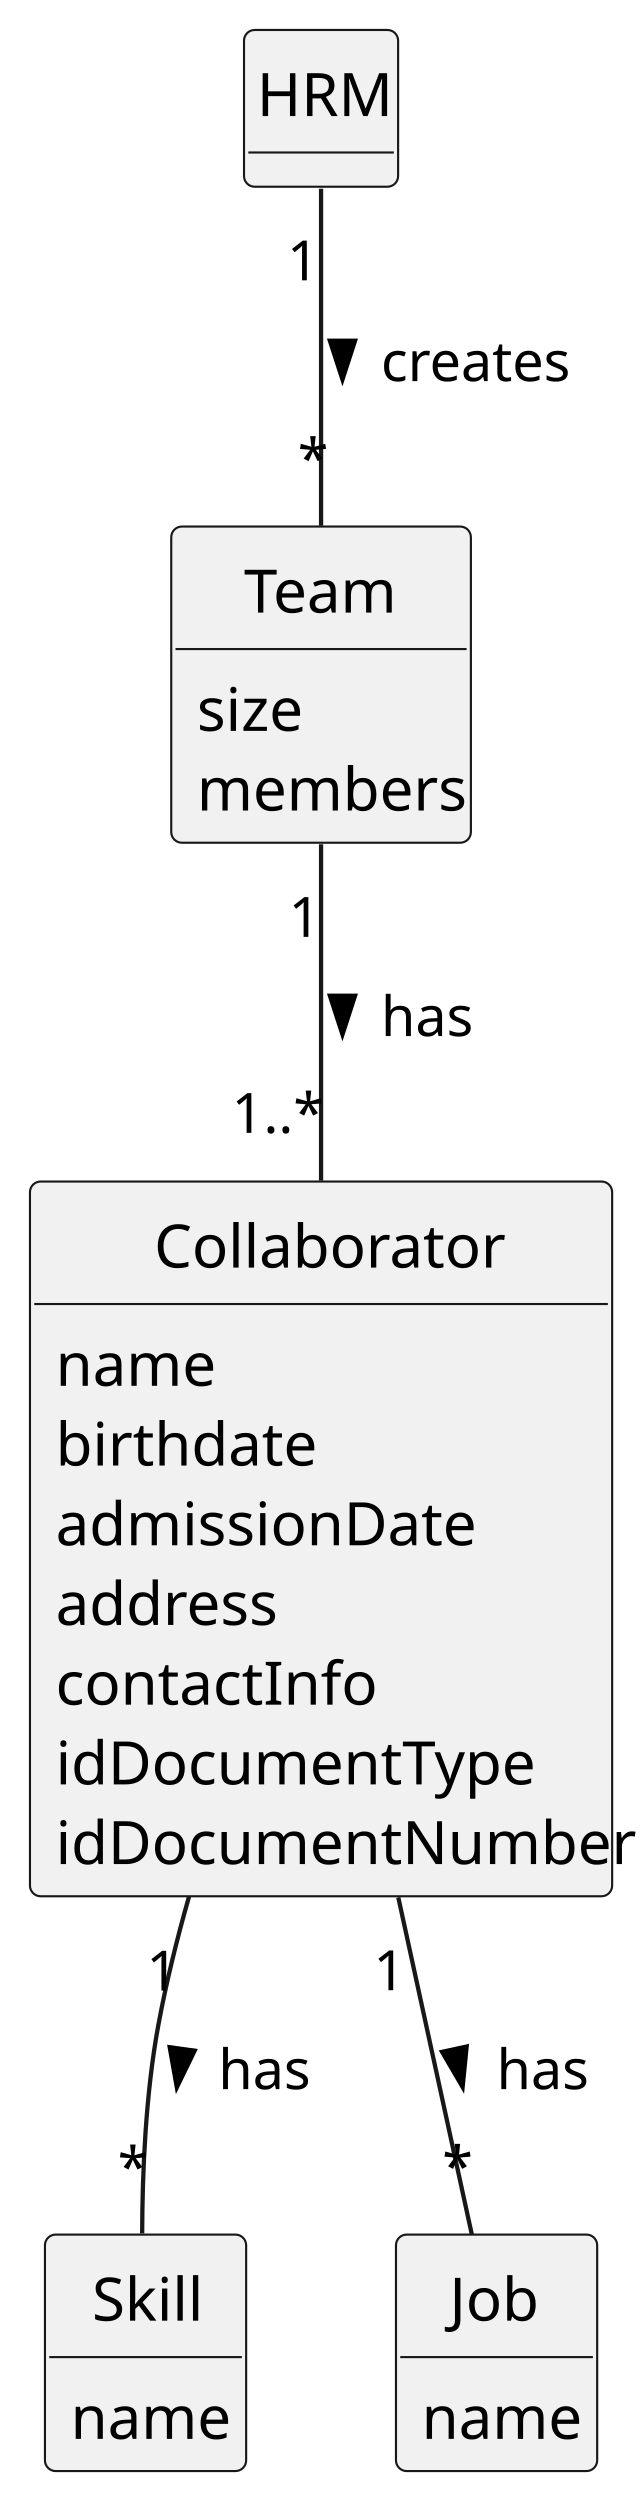
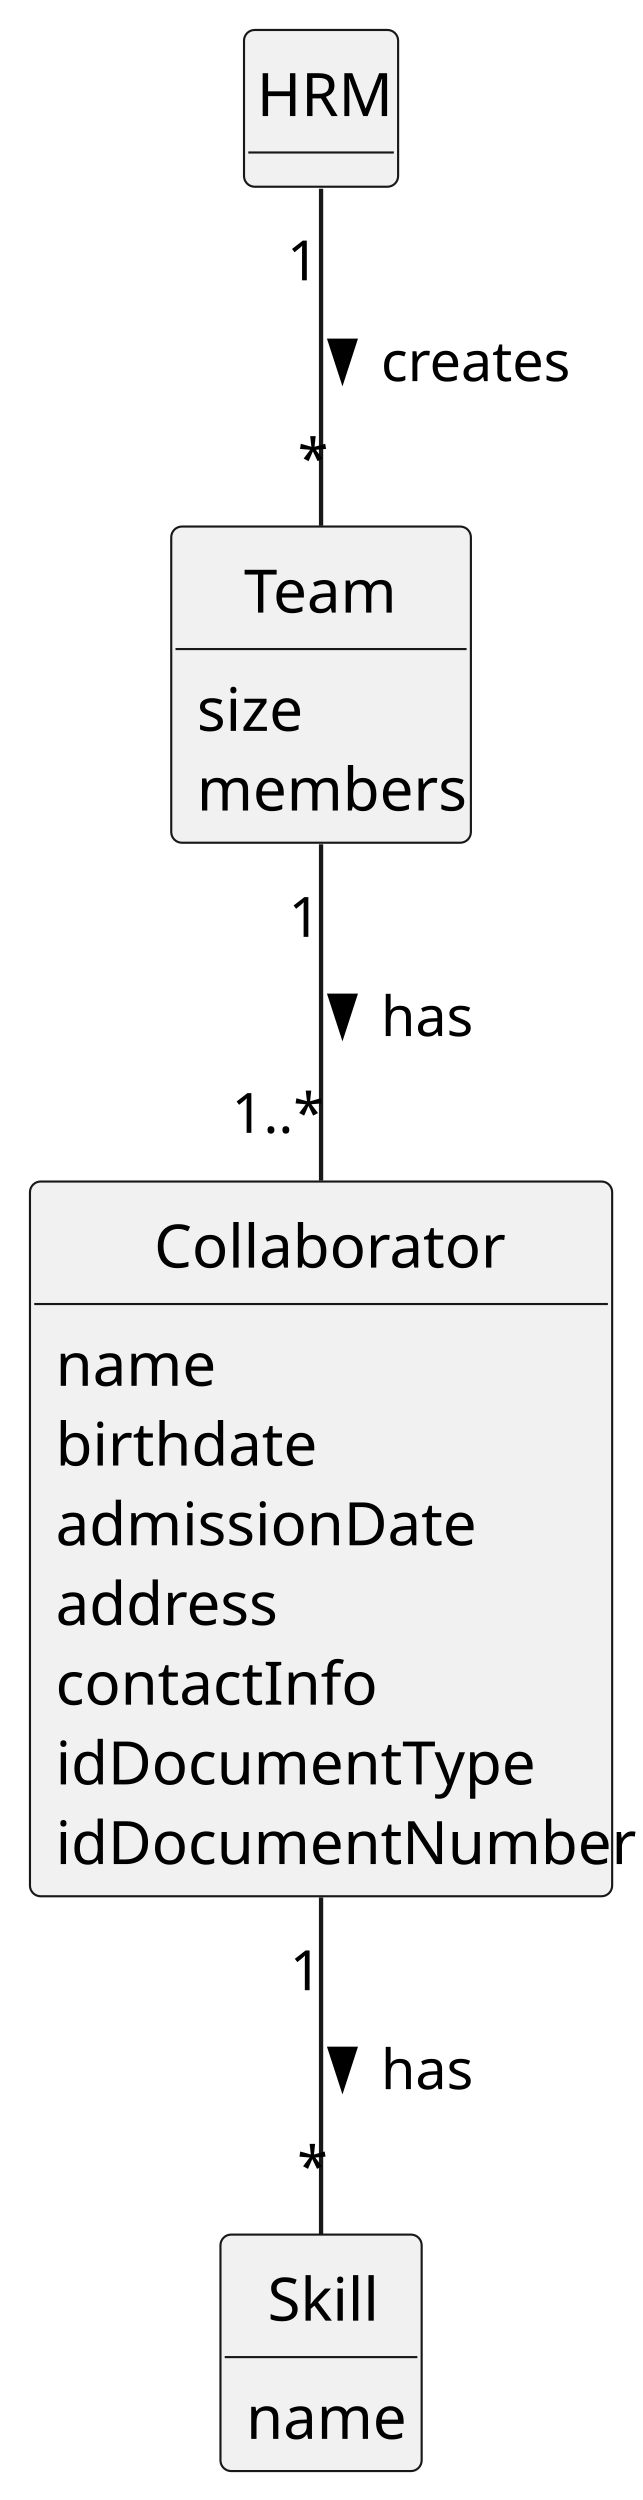
<svg xmlns="http://www.w3.org/2000/svg" contentStyleType="text/css" height="584px" preserveAspectRatio="none" style="width:150px;height:584px;background:#FFFFFF;" version="1.1" viewBox="0 0 150 584" width="150px" zoomAndPan="magnify">
  <defs />
  <g>
    <g id="elem_HRM">
      <rect codeLine="13" fill="#F1F1F1" height="36.621" id="HRM" rx="2.5" ry="2.5" style="stroke:#181818;stroke-width:0.5;" width="36" x="57" y="7" />
      <text fill="#000000" font-family="sans-serif" font-size="14" lengthAdjust="spacing" textLength="30" x="60" y="27.107">HRM</text>
      <line style="stroke:#181818;stroke-width:0.5;" x1="58" x2="92" y1="35.621" y2="35.621" />
    </g>
    <g id="elem_Team">
      <rect codeLine="17" fill="#F1F1F1" height="73.863" id="Team" rx="2.5" ry="2.5" style="stroke:#181818;stroke-width:0.5;" width="70" x="40" y="123" />
      <text fill="#000000" font-family="sans-serif" font-size="14" lengthAdjust="spacing" textLength="36" x="57" y="143.107">Team</text>
      <line style="stroke:#181818;stroke-width:0.5;" x1="41" x2="109" y1="151.621" y2="151.621" />
      <text fill="#000000" font-family="sans-serif" font-size="14" lengthAdjust="spacing" textLength="24" x="46" y="170.728">size</text>
      <text fill="#000000" font-family="sans-serif" font-size="14" lengthAdjust="spacing" textLength="58" x="46" y="189.35">members</text>
    </g>
    <g id="elem_Collaborator">
      <rect codeLine="22" fill="#F1F1F1" height="166.969" id="Collaborator" rx="2.5" ry="2.5" style="stroke:#181818;stroke-width:0.5;" width="136" x="7" y="276" />
      <text fill="#000000" font-family="sans-serif" font-size="14" lengthAdjust="spacing" textLength="78" x="36" y="296.107">Collaborator</text>
      <line style="stroke:#181818;stroke-width:0.5;" x1="8" x2="142" y1="304.621" y2="304.621" />
      <text fill="#000000" font-family="sans-serif" font-size="14" lengthAdjust="spacing" textLength="35" x="13" y="323.728">name</text>
      <text fill="#000000" font-family="sans-serif" font-size="14" lengthAdjust="spacing" textLength="56" x="13" y="342.35">birthdate</text>
      <text fill="#000000" font-family="sans-serif" font-size="14" lengthAdjust="spacing" textLength="93" x="13" y="360.971">admissionDate</text>
      <text fill="#000000" font-family="sans-serif" font-size="14" lengthAdjust="spacing" textLength="51" x="13" y="379.592">address</text>
      <text fill="#000000" font-family="sans-serif" font-size="14" lengthAdjust="spacing" textLength="69" x="13" y="398.213">contactInfo</text>
      <text fill="#000000" font-family="sans-serif" font-size="14" lengthAdjust="spacing" textLength="107" x="13" y="416.834">idDocumentType</text>
      <text fill="#000000" font-family="sans-serif" font-size="14" lengthAdjust="spacing" textLength="124" x="13" y="435.455">idDocumentNumber</text>
    </g>
    <g id="elem_Skill">
-       <rect codeLine="32" fill="#F1F1F1" height="55.242" id="Skill" rx="2.5" ry="2.5" style="stroke:#181818;stroke-width:0.5;" width="47" x="10.5" y="522" />
-       <text fill="#000000" font-family="sans-serif" font-size="14" lengthAdjust="spacing" textLength="25" x="21.5" y="542.107">Skill</text>
-       <line style="stroke:#181818;stroke-width:0.5;" x1="11.5" x2="56.5" y1="550.621" y2="550.621" />
-       <text fill="#000000" font-family="sans-serif" font-size="14" lengthAdjust="spacing" textLength="35" x="16.5" y="569.729">name</text>
-     </g>
-     <g id="elem_Job">
-       <rect codeLine="36" fill="#F1F1F1" height="55.242" id="Job" rx="2.5" ry="2.5" style="stroke:#181818;stroke-width:0.5;" width="47" x="92.5" y="522" />
-       <text fill="#000000" font-family="sans-serif" font-size="14" lengthAdjust="spacing" textLength="22" x="105" y="542.107">Job</text>
-       <line style="stroke:#181818;stroke-width:0.5;" x1="93.5" x2="138.5" y1="550.621" y2="550.621" />
-       <text fill="#000000" font-family="sans-serif" font-size="14" lengthAdjust="spacing" textLength="35" x="98.5" y="569.729">name</text>
+       <rect codeLine="32" fill="#F1F1F1" height="55.242" id="Skill" rx="2.5" ry="2.5" style="stroke:#181818;stroke-width:0.5;" width="47" x="51.5" y="522" />
+       <text fill="#000000" font-family="sans-serif" font-size="14" lengthAdjust="spacing" textLength="25" x="62.5" y="542.107">Skill</text>
+       <line style="stroke:#181818;stroke-width:0.5;" x1="52.5" x2="97.5" y1="550.621" y2="550.621" />
+       <text fill="#000000" font-family="sans-serif" font-size="14" lengthAdjust="spacing" textLength="35" x="57.5" y="569.729">name</text>
    </g>
    <g id="link_HRM_Team">
-       <path codeLine="40" d="M75,44.09 C75,64.09 75,97.25 75,122.83 " fill="none" id="HRM-Team" style="stroke:#181818;stroke-width:1.0;" />
+       <path codeLine="36" d="M75,44.09 C75,64.09 75,97.25 75,122.83 " fill="none" id="HRM-Team" style="stroke:#181818;stroke-width:1.0;" />
      <polygon fill="#000000" points="80,88.645,82.939,79.6,77.061,79.6,80,88.645" style="stroke:#000000;stroke-width:1.0;" />
      <text fill="#000000" font-family="sans-serif" font-size="13" lengthAdjust="spacing" textLength="43" x="89" y="89.028">creates</text>
      <text fill="#000000" font-family="sans-serif" font-size="13" lengthAdjust="spacing" textLength="7" x="67.059" y="65.489">1</text>
      <text fill="#000000" font-family="sans-serif" font-size="13" lengthAdjust="spacing" textLength="5" x="69.555" y="111.761">*</text>
    </g>
    <g id="link_Team_Collaborator">
-       <path codeLine="41" d="M75,197.22 C75,219.27 75,248.39 75,275.81 " fill="none" id="Team-Collaborator" style="stroke:#181818;stroke-width:1.0;" />
+       <path codeLine="37" d="M75,197.22 C75,219.27 75,248.39 75,275.81 " fill="none" id="Team-Collaborator" style="stroke:#181818;stroke-width:1.0;" />
      <polygon fill="#000000" points="80,241.645,82.939,232.6,77.061,232.6,80,241.645" style="stroke:#000000;stroke-width:1.0;" />
      <text fill="#000000" font-family="sans-serif" font-size="13" lengthAdjust="spacing" textLength="21" x="89" y="242.028">has</text>
      <text fill="#000000" font-family="sans-serif" font-size="13" lengthAdjust="spacing" textLength="7" x="67.42" y="218.856">1</text>
      <text fill="#000000" font-family="sans-serif" font-size="13" lengthAdjust="spacing" textLength="20" x="54.109" y="264.642">1..*</text>
    </g>
    <g id="link_Collaborator_Skill">
-       <path codeLine="42" d="M44.16,443.04 C41.31,453.02 38.82,463.17 37,473 C34.04,489 33.25,507.21 33.21,521.74 " fill="none" id="Collaborator-Skill" style="stroke:#181818;stroke-width:1.0;" />
-       <polygon fill="#000000" points="41.311,487.598,45.468,479.044,39.647,478.234,41.311,487.598" style="stroke:#000000;stroke-width:1.0;" />
-       <text fill="#000000" font-family="sans-serif" font-size="13" lengthAdjust="spacing" textLength="21" x="51" y="488.028">has</text>
-       <text fill="#000000" font-family="sans-serif" font-size="13" lengthAdjust="spacing" textLength="7" x="34.209" y="464.992">1</text>
-       <text fill="#000000" font-family="sans-serif" font-size="13" lengthAdjust="spacing" textLength="5" x="27.49" y="510.842">*</text>
-     </g>
-     <g id="link_Collaborator_Job">
-       <path codeLine="43" d="M93.04,443.23 C99.23,471.6 105.72,501.37 110.22,521.98 " fill="none" id="Collaborator-Job" style="stroke:#181818;stroke-width:1.0;" />
-       <polygon fill="#000000" points="108.066,487.531,109.009,478.067,103.266,479.32,108.066,487.531" style="stroke:#000000;stroke-width:1.0;" />
-       <text fill="#000000" font-family="sans-serif" font-size="13" lengthAdjust="spacing" textLength="21" x="116" y="488.028">has</text>
-       <text fill="#000000" font-family="sans-serif" font-size="13" lengthAdjust="spacing" textLength="7" x="87.244" y="464.909">1</text>
-       <text fill="#000000" font-family="sans-serif" font-size="13" lengthAdjust="spacing" textLength="5" x="103.305" y="510.684">*</text>
+       <path codeLine="38" d="M75,443.23 C75,471.6 75,501.37 75,521.98 " fill="none" id="Collaborator-Skill" style="stroke:#181818;stroke-width:1.0;" />
+       <polygon fill="#000000" points="80,487.646,82.939,478.6,77.061,478.6,80,487.646" style="stroke:#000000;stroke-width:1.0;" />
+       <text fill="#000000" font-family="sans-serif" font-size="13" lengthAdjust="spacing" textLength="21" x="89" y="488.028">has</text>
+       <text fill="#000000" font-family="sans-serif" font-size="13" lengthAdjust="spacing" textLength="7" x="67.71" y="464.909">1</text>
+       <text fill="#000000" font-family="sans-serif" font-size="13" lengthAdjust="spacing" textLength="5" x="69.422" y="510.684">*</text>
    </g>
  </g>
</svg>
